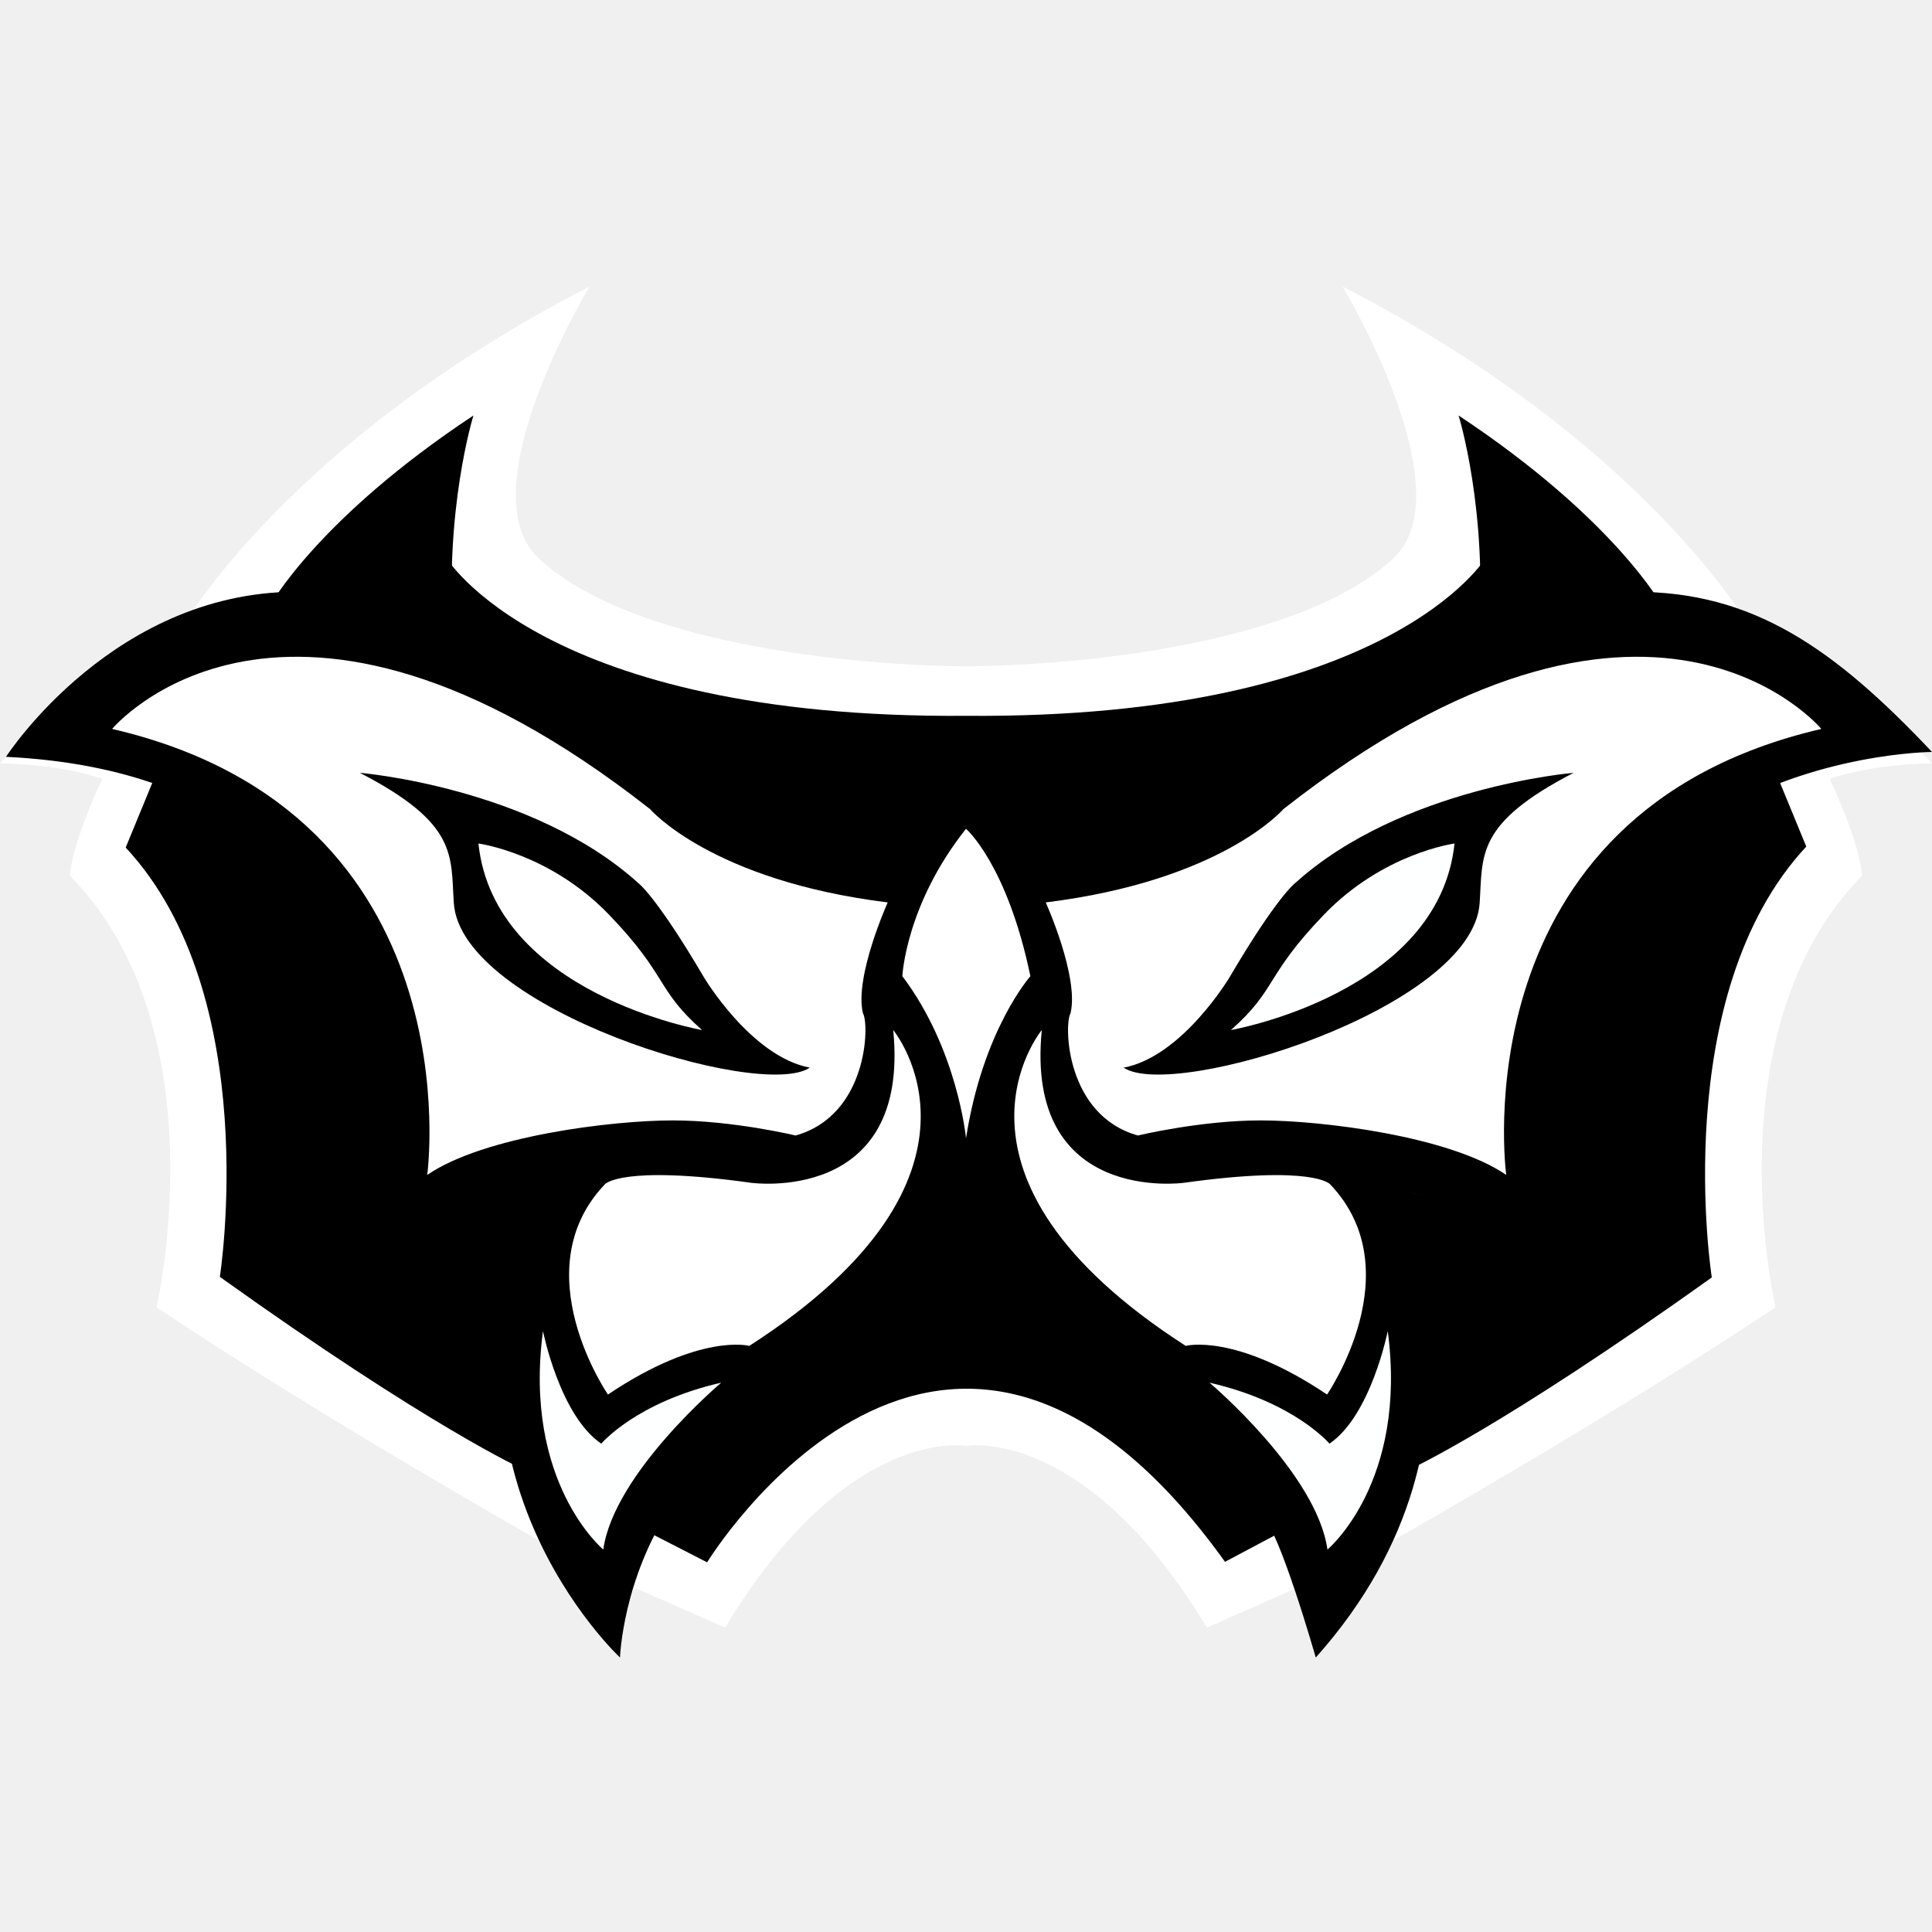
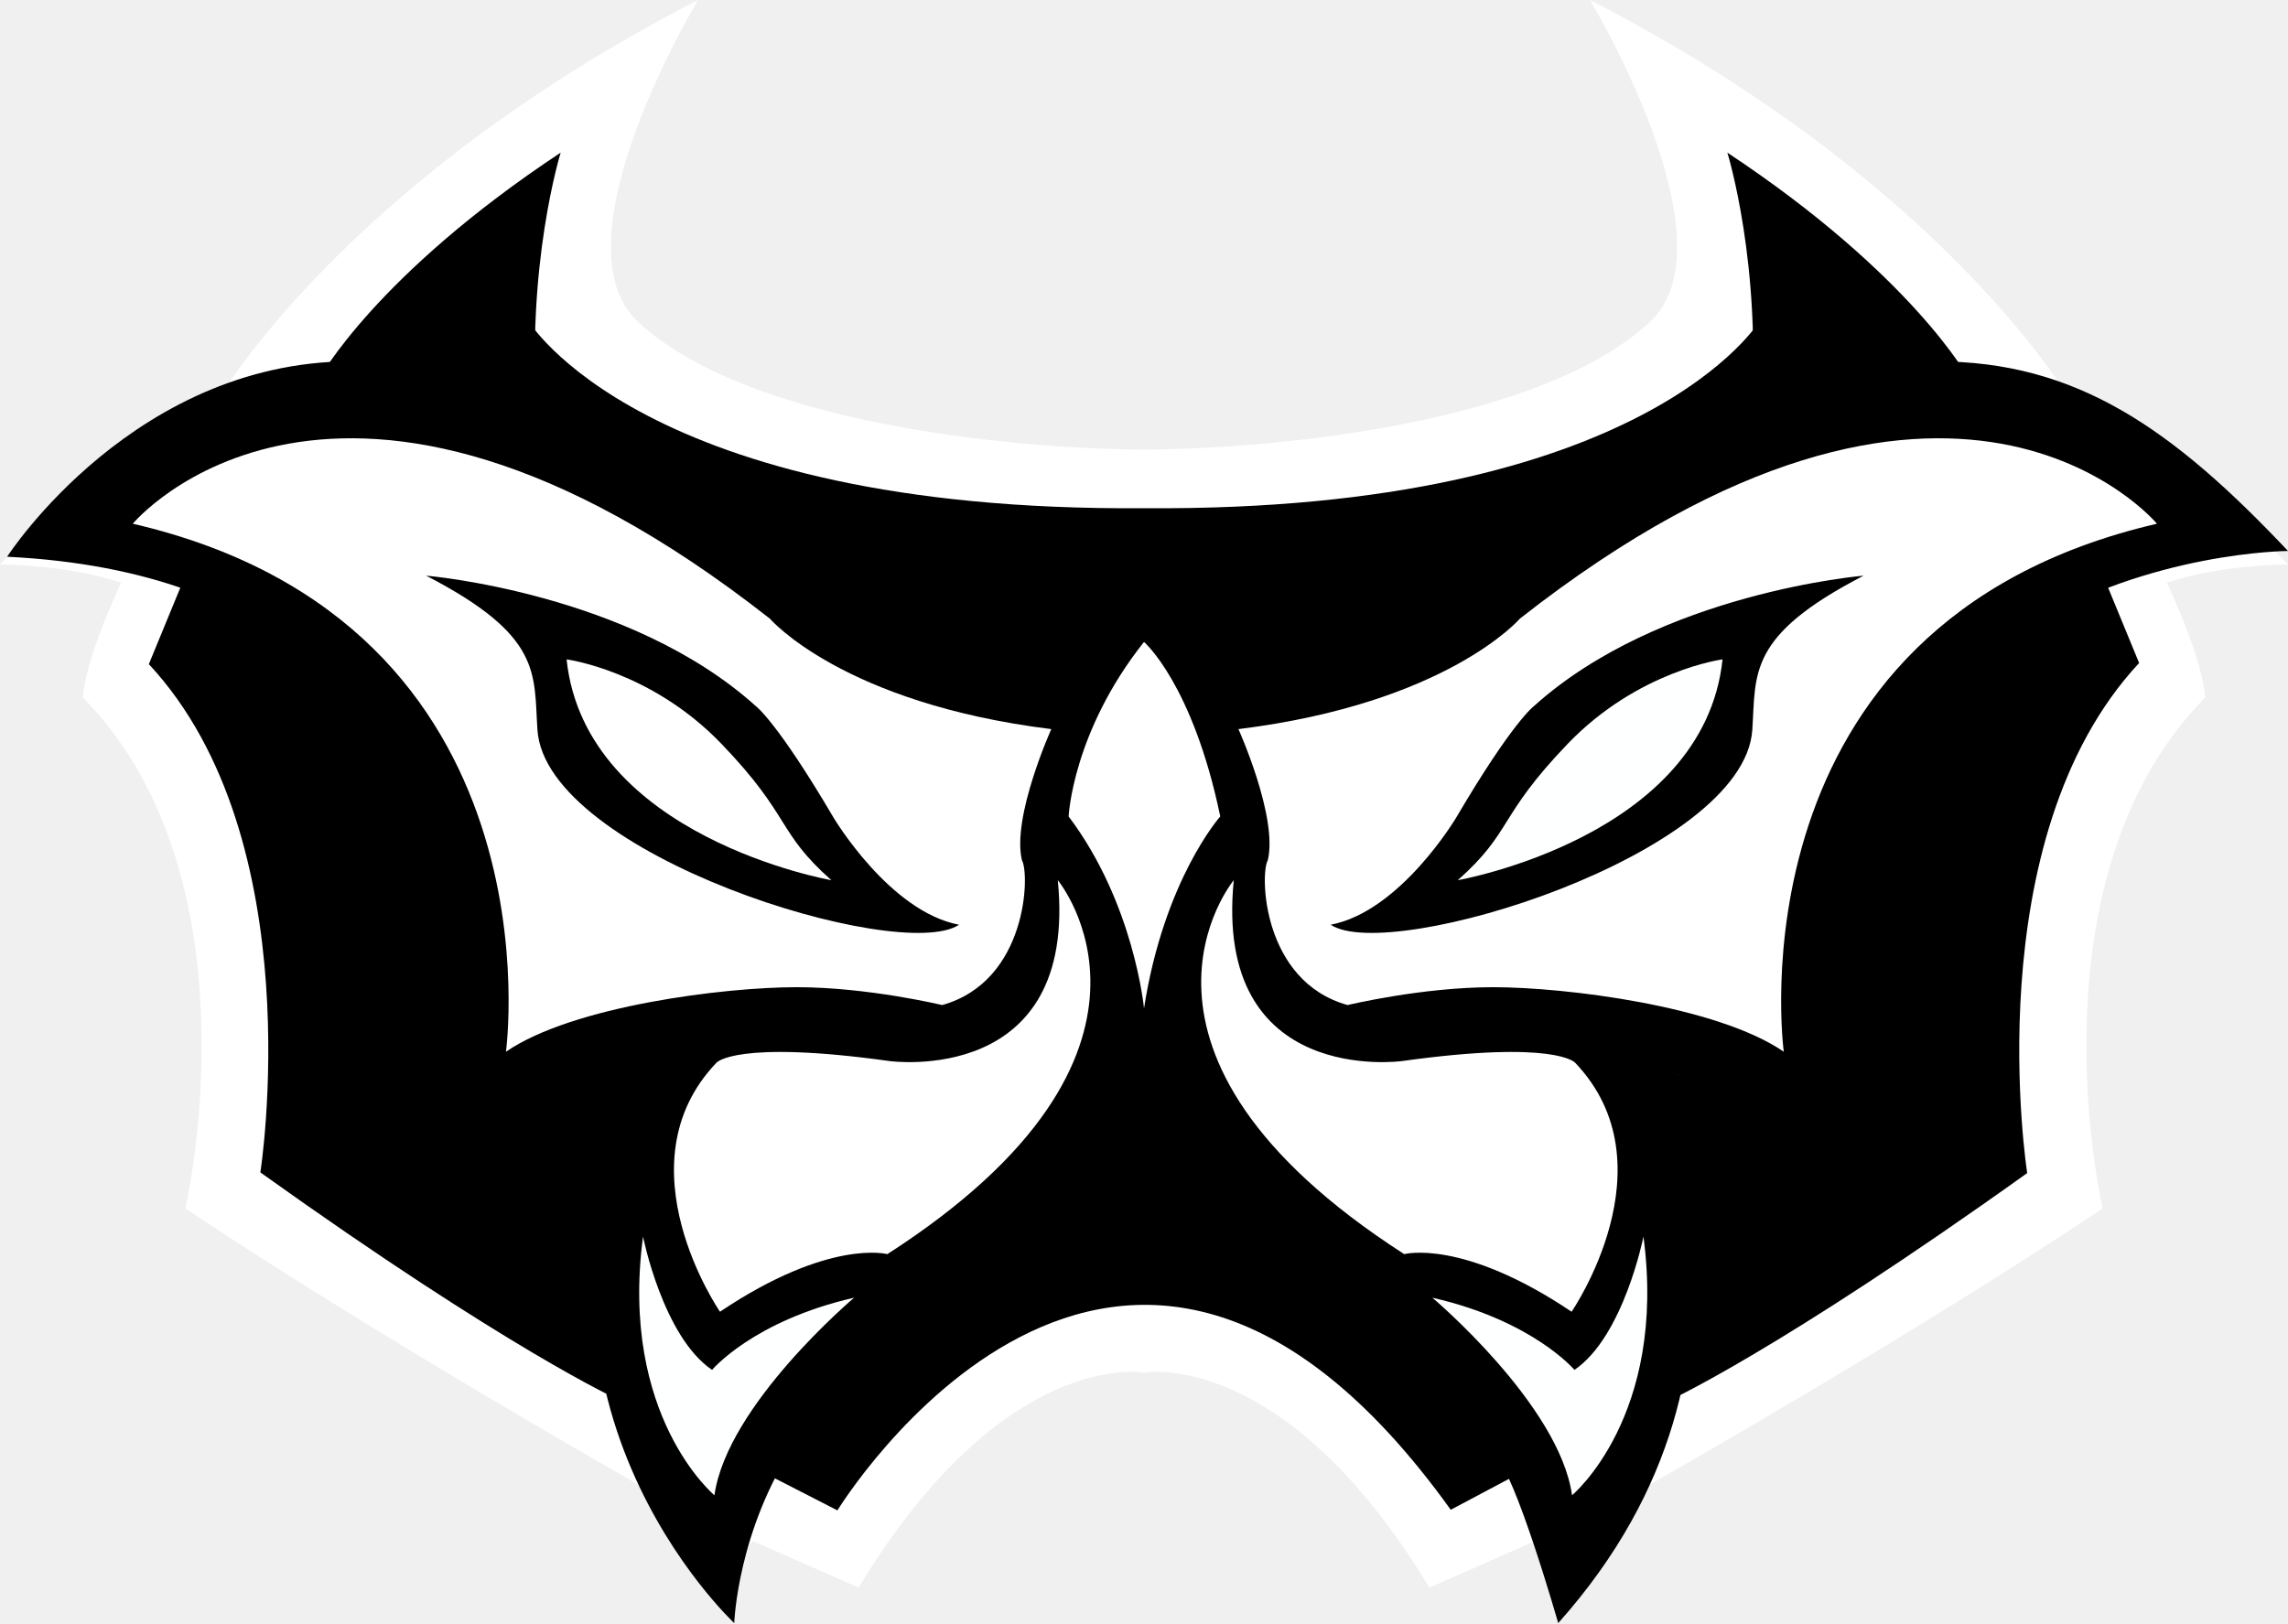
- <svg xmlns="http://www.w3.org/2000/svg" width="100%" height="100%" viewBox="0 0 1000 1000" version="1.1" xml:space="preserve" style="fill-rule:evenodd;clip-rule:evenodd;stroke-linejoin:round;stroke-miterlimit:2;">
+ <svg xmlns="http://www.w3.org/2000/svg" width="100%" height="100%" viewBox="0 148.33 1000 709.61" version="1.1" xml:space="preserve" style="fill-rule:evenodd;clip-rule:evenodd;stroke-linejoin:round;stroke-miterlimit:2;">
  <g id="C" transform="matrix(1,0,0,1,-0.94518,1.89036)">
    <rect x="0.945" y="-1.89" width="1000" height="1000" style="fill:none;" />
    <g>
      <g transform="matrix(1,0,0,1,-3623.05,-1.89036)">
        <path d="M4124,748.414C4124,748.414 4062.76,737.216 3999.28,842.434L3953.24,822.13C3953.24,822.13 3946.93,824.986 3944.03,851.667C3944.03,851.667 3913.98,817.768 3904.77,798.382C3904.77,798.382 3792.19,734.788 3705.03,676.685C3705.03,676.685 3738.47,532.884 3660.21,453.292C3660.21,453.292 3660.21,439.246 3676.93,403.129C3676.93,403.129 3658.01,395.772 3624,395.103C3624,395.103 3684.29,332.232 3719.07,323.537C3719.07,323.537 3773.25,228.48 3929.09,148.333C3929.09,148.333 3865.4,253.843 3902.72,288.904C3949.04,332.424 4061.51,344.421 4123.59,344.896L4123.59,344.885L4123.82,344.898C4123.88,344.898 4123.94,344.899 4124,344.899C4185.99,344.474 4298.86,332.52 4345.28,288.904C4382.6,253.843 4318.91,148.333 4318.91,148.333C4474.75,228.48 4528.93,323.537 4528.93,323.537C4563.71,332.232 4624,395.103 4624,395.103C4589.98,395.772 4571.07,403.129 4571.07,403.129C4587.79,439.246 4587.79,453.292 4587.79,453.292C4509.53,532.884 4542.97,676.685 4542.97,676.685C4455.81,734.788 4343.23,798.382 4343.23,798.382C4334.02,817.768 4303.97,851.667 4303.97,851.667C4301.07,824.986 4294.77,822.13 4294.77,822.13L4248.72,842.434C4185.24,737.216 4124,748.414 4124,748.414Z" style="fill:white;" />
      </g>
      <g transform="matrix(1,0,0,1.16535,-3623.05,-2.42564)">
        <path d="M3817.59,563.224C3817.59,563.224 3875.16,347.042 3627.11,336.609C3627.11,336.609 3683.64,261.257 3781.64,263.333C3879.64,265.41 3978.69,340.1 3985.58,343.808C3992.47,347.516 4017.89,368.175 4097.35,376.65C4097.35,376.65 4105,352.2 4124,343.808C4124,343.808 4138.37,347.341 4150.95,376.713C4150.95,376.713 4226.9,374.632 4273.68,338.047C4320.47,301.462 4408.03,263.589 4469.8,263.333C4531.58,263.078 4573.88,288.867 4624,334.449C4624,334.449 4381.86,335.373 4432.42,563.554C4432.42,563.554 4360.79,524.52 4342.42,529.768C4342.42,529.768 4409.98,635.783 4305.03,736.667C4305.03,736.667 4286.01,679.466 4277.48,674.219C4277.48,674.219 4268.3,650.604 4223.04,620.431C4177.78,590.257 4139.76,559.427 4124,531.221C4124,531.221 4081.35,590.257 4030.19,615.839C4030.19,615.839 3997.39,636.173 3971.81,668.971C3946.22,701.768 3944.91,736.667 3944.91,736.667C3944.91,736.667 3837.99,651.26 3906.21,530.565C3906.21,530.565 3870.66,529.632 3817.59,563.224Z" />
      </g>
      <g>
        <g transform="matrix(1,0,0,1,-3623.05,-1.89036)">
          <path d="M3938.67,721.806C3938.67,721.806 3894.5,657.663 3937.09,612.973C3937.09,612.973 3945.4,602.833 4012.79,612.217C4012.79,612.217 4095.29,623.689 4086.32,533.145C4086.32,533.145 4148.85,608.415 4011.83,696.628C4011.83,696.628 3986.45,689.712 3938.67,721.806Z" style="fill:white;" />
        </g>
        <g transform="matrix(-1,0,0,1,4626.5,-1.89036)">
          <path d="M3938.67,721.806C3938.67,721.806 3894.5,657.663 3937.09,612.973C3937.09,612.973 3945.4,602.833 4012.79,612.217C4012.79,612.217 4095.29,623.689 4086.32,533.145C4086.32,533.145 4148.85,608.415 4011.83,696.628C4011.83,696.628 3986.45,689.712 3938.67,721.806Z" style="fill:white;" />
        </g>
      </g>
      <g>
        <g transform="matrix(1,0,0,1,-3623.05,-1.89036)">
          <path d="M3905.04,688.964C3905.04,688.964 3913.71,732.669 3935.21,747.237C3935.21,747.237 3953.25,725.732 3997.3,715.673C3997.3,715.673 3941.8,762.487 3936.25,802.041C3936.25,802.041 3894.63,767.506 3905.04,688.964Z" style="fill:rgb(254,255,255);" />
        </g>
        <g transform="matrix(-1,0,0,1,4624.28,-1.89036)">
          <path d="M3905.04,688.964C3905.04,688.964 3913.71,732.669 3935.21,747.237C3935.21,747.237 3953.25,725.732 3997.3,715.673C3997.3,715.673 3941.8,762.487 3936.25,802.041C3936.25,802.041 3894.63,767.506 3905.04,688.964Z" style="fill:rgb(254,255,255);" />
        </g>
      </g>
      <g transform="matrix(1,0,0,1,-3623.05,-1.89036)">
        <path d="M3990,808.661C3990,808.661 4113.34,606.659 4258.06,808.389L4286.53,793.274C4286.53,793.274 4284.2,759.623 4195.71,694.65C4195.71,694.65 4160.02,674.785 4124.19,614.663C4124.19,614.663 4106.74,650.326 4056.06,694.877C4056.06,694.877 3982.55,739.465 3962.51,794.56L3990,808.661Z" />
      </g>
      <g transform="matrix(1.10954,0,0,1.20678,-4075.66,-80.1747)">
        <path d="M4124.79,408.172C4122.56,408.74 4106.12,413.788 4097.37,441.129C4097.37,441.129 4018.64,436.078 3972.93,395.438C3933.35,360.239 3883.32,346.661 3882.3,341.052L3882.12,303.845C3882.12,303.845 3926.83,373.214 4124.54,371.898L4124.54,371.895C4124.62,371.895 4124.71,371.896 4124.79,371.896C4124.88,371.896 4124.96,371.895 4125.05,371.895L4125.05,371.898C4322.76,373.214 4367.46,303.845 4367.46,303.845L4367.28,341.052C4366.27,346.661 4316.24,360.239 4276.65,395.438C4230.95,436.078 4152.21,441.129 4152.21,441.129C4143.47,413.788 4127.03,408.74 4124.79,408.172Z" />
      </g>
      <g transform="matrix(1.03059,0,0,1.03059,-3737.7,-22.5181)">
        <path d="M3705.72,409.428C3705.72,409.428 3856.29,451.317 3817.83,651.01C3817.83,651.01 3856.92,622.355 3907.05,614.994C3907.05,614.994 3868.49,672.8 3889.87,757.659C3889.87,757.659 3843.72,736.835 3738.09,661.296C3738.09,661.296 3760.27,520.281 3690.8,445.684L3705.72,409.428Z" />
      </g>
      <g transform="matrix(1,0,0,1,-3623.05,-1.89036)">
        <path d="M3858.79,330.656C3858.79,330.656 3835.44,313.003 3763.69,313.573C3763.69,313.573 3788.18,268.587 3869.04,215.059C3869.04,215.059 3853.66,264.6 3858.79,330.656Z" />
      </g>
      <g transform="matrix(-1.03426,0,0,1.03426,4753.12,-24.657)">
        <path d="M3705.72,409.428C3705.72,409.428 3856.29,451.317 3817.83,651.01C3817.83,651.01 3856.92,622.355 3907.05,614.994C3907.05,614.994 3868.49,672.8 3889.87,757.659C3889.87,757.659 3843.72,736.835 3738.09,661.296C3738.09,661.296 3760.27,520.281 3690.8,445.684L3705.72,409.428Z" />
      </g>
      <g transform="matrix(-1,0,0,1,4624.95,-1.89036)">
        <path d="M3858.79,330.656C3858.79,330.656 3835.44,313.003 3763.69,313.573C3763.69,313.573 3788.18,268.587 3869.04,215.059C3869.04,215.059 3853.66,264.6 3858.79,330.656Z" />
      </g>
      <g transform="matrix(1,0,0,1,-3623.05,-1.89036)">
        <path d="M3845.13,608.139C3845.13,608.139 3870.68,421.062 3682.03,377.294C3682.03,377.294 3771.07,270.139 3960.48,418.798C3960.48,418.798 3992.17,455.774 4083.48,467.093C4083.48,467.093 4066.12,505.578 4070.65,524.444C4074.09,530.275 4073.16,577.284 4035.77,587.736C4035.77,587.736 4003.44,579.924 3972.12,579.924C3940.79,579.924 3874.42,588.037 3845.13,608.139ZM3858.89,467.425C3862.51,522.051 4017.39,569.876 4043.16,552.616C4012.69,546.842 3988.31,505.786 3988.31,505.786C3963.62,463.768 3954.34,457.044 3954.34,457.044C3899.36,407.408 3810.24,400.008 3810.24,400.008C3861.14,426.314 3857.24,442.675 3858.89,467.425Z" style="fill:white;" />
      </g>
      <g transform="matrix(-1,0,0,1,4625.7,-1.89036)">
        <path d="M3845.13,608.139C3845.13,608.139 3870.68,421.062 3682.03,377.294C3682.03,377.294 3771.07,270.139 3960.48,418.798C3960.48,418.798 3992.17,455.774 4083.48,467.093C4083.48,467.093 4066.12,505.578 4070.65,524.444C4074.09,530.275 4073.16,577.284 4035.77,587.736C4035.77,587.736 4003.44,579.924 3972.12,579.924C3940.79,579.924 3874.42,588.037 3845.13,608.139ZM3858.89,467.425C3862.51,522.051 4017.39,569.876 4043.16,552.616C4012.69,546.842 3988.31,505.786 3988.31,505.786C3963.62,463.768 3954.34,457.044 3954.34,457.044C3899.36,407.408 3810.24,400.008 3810.24,400.008C3861.14,426.314 3857.24,442.675 3858.89,467.425Z" style="fill:white;" />
      </g>
      <g transform="matrix(1,0,0,1,-3623.05,-1.89036)">
        <path d="M3871.63,436.6C3871.63,436.6 3908.48,441.473 3939.24,473.452C3970,505.43 3963.3,511.826 3987.36,533.145C3987.36,533.145 3879.85,514.352 3871.63,436.6Z" style="fill:white;" />
      </g>
      <g transform="matrix(-1,0,0,1,4625.44,-1.89036)">
        <path d="M3871.63,436.6C3871.63,436.6 3908.48,441.473 3939.24,473.452C3970,505.43 3963.3,511.826 3987.36,533.145C3987.36,533.145 3879.85,514.352 3871.63,436.6Z" style="fill:rgb(254,255,255);" />
      </g>
      <g transform="matrix(1,0,0,1,-3623.05,-1.89036)">
        <path d="M4124,589.166C4124,589.166 4119.7,543.25 4091.05,505.274C4091.05,505.274 4092.74,468.336 4124,428.977C4124,428.977 4145.25,447.273 4157.33,505.272C4157.33,505.272 4132.78,532.789 4124,589.166Z" style="fill:white;" />
      </g>
    </g>
  </g>
</svg>
